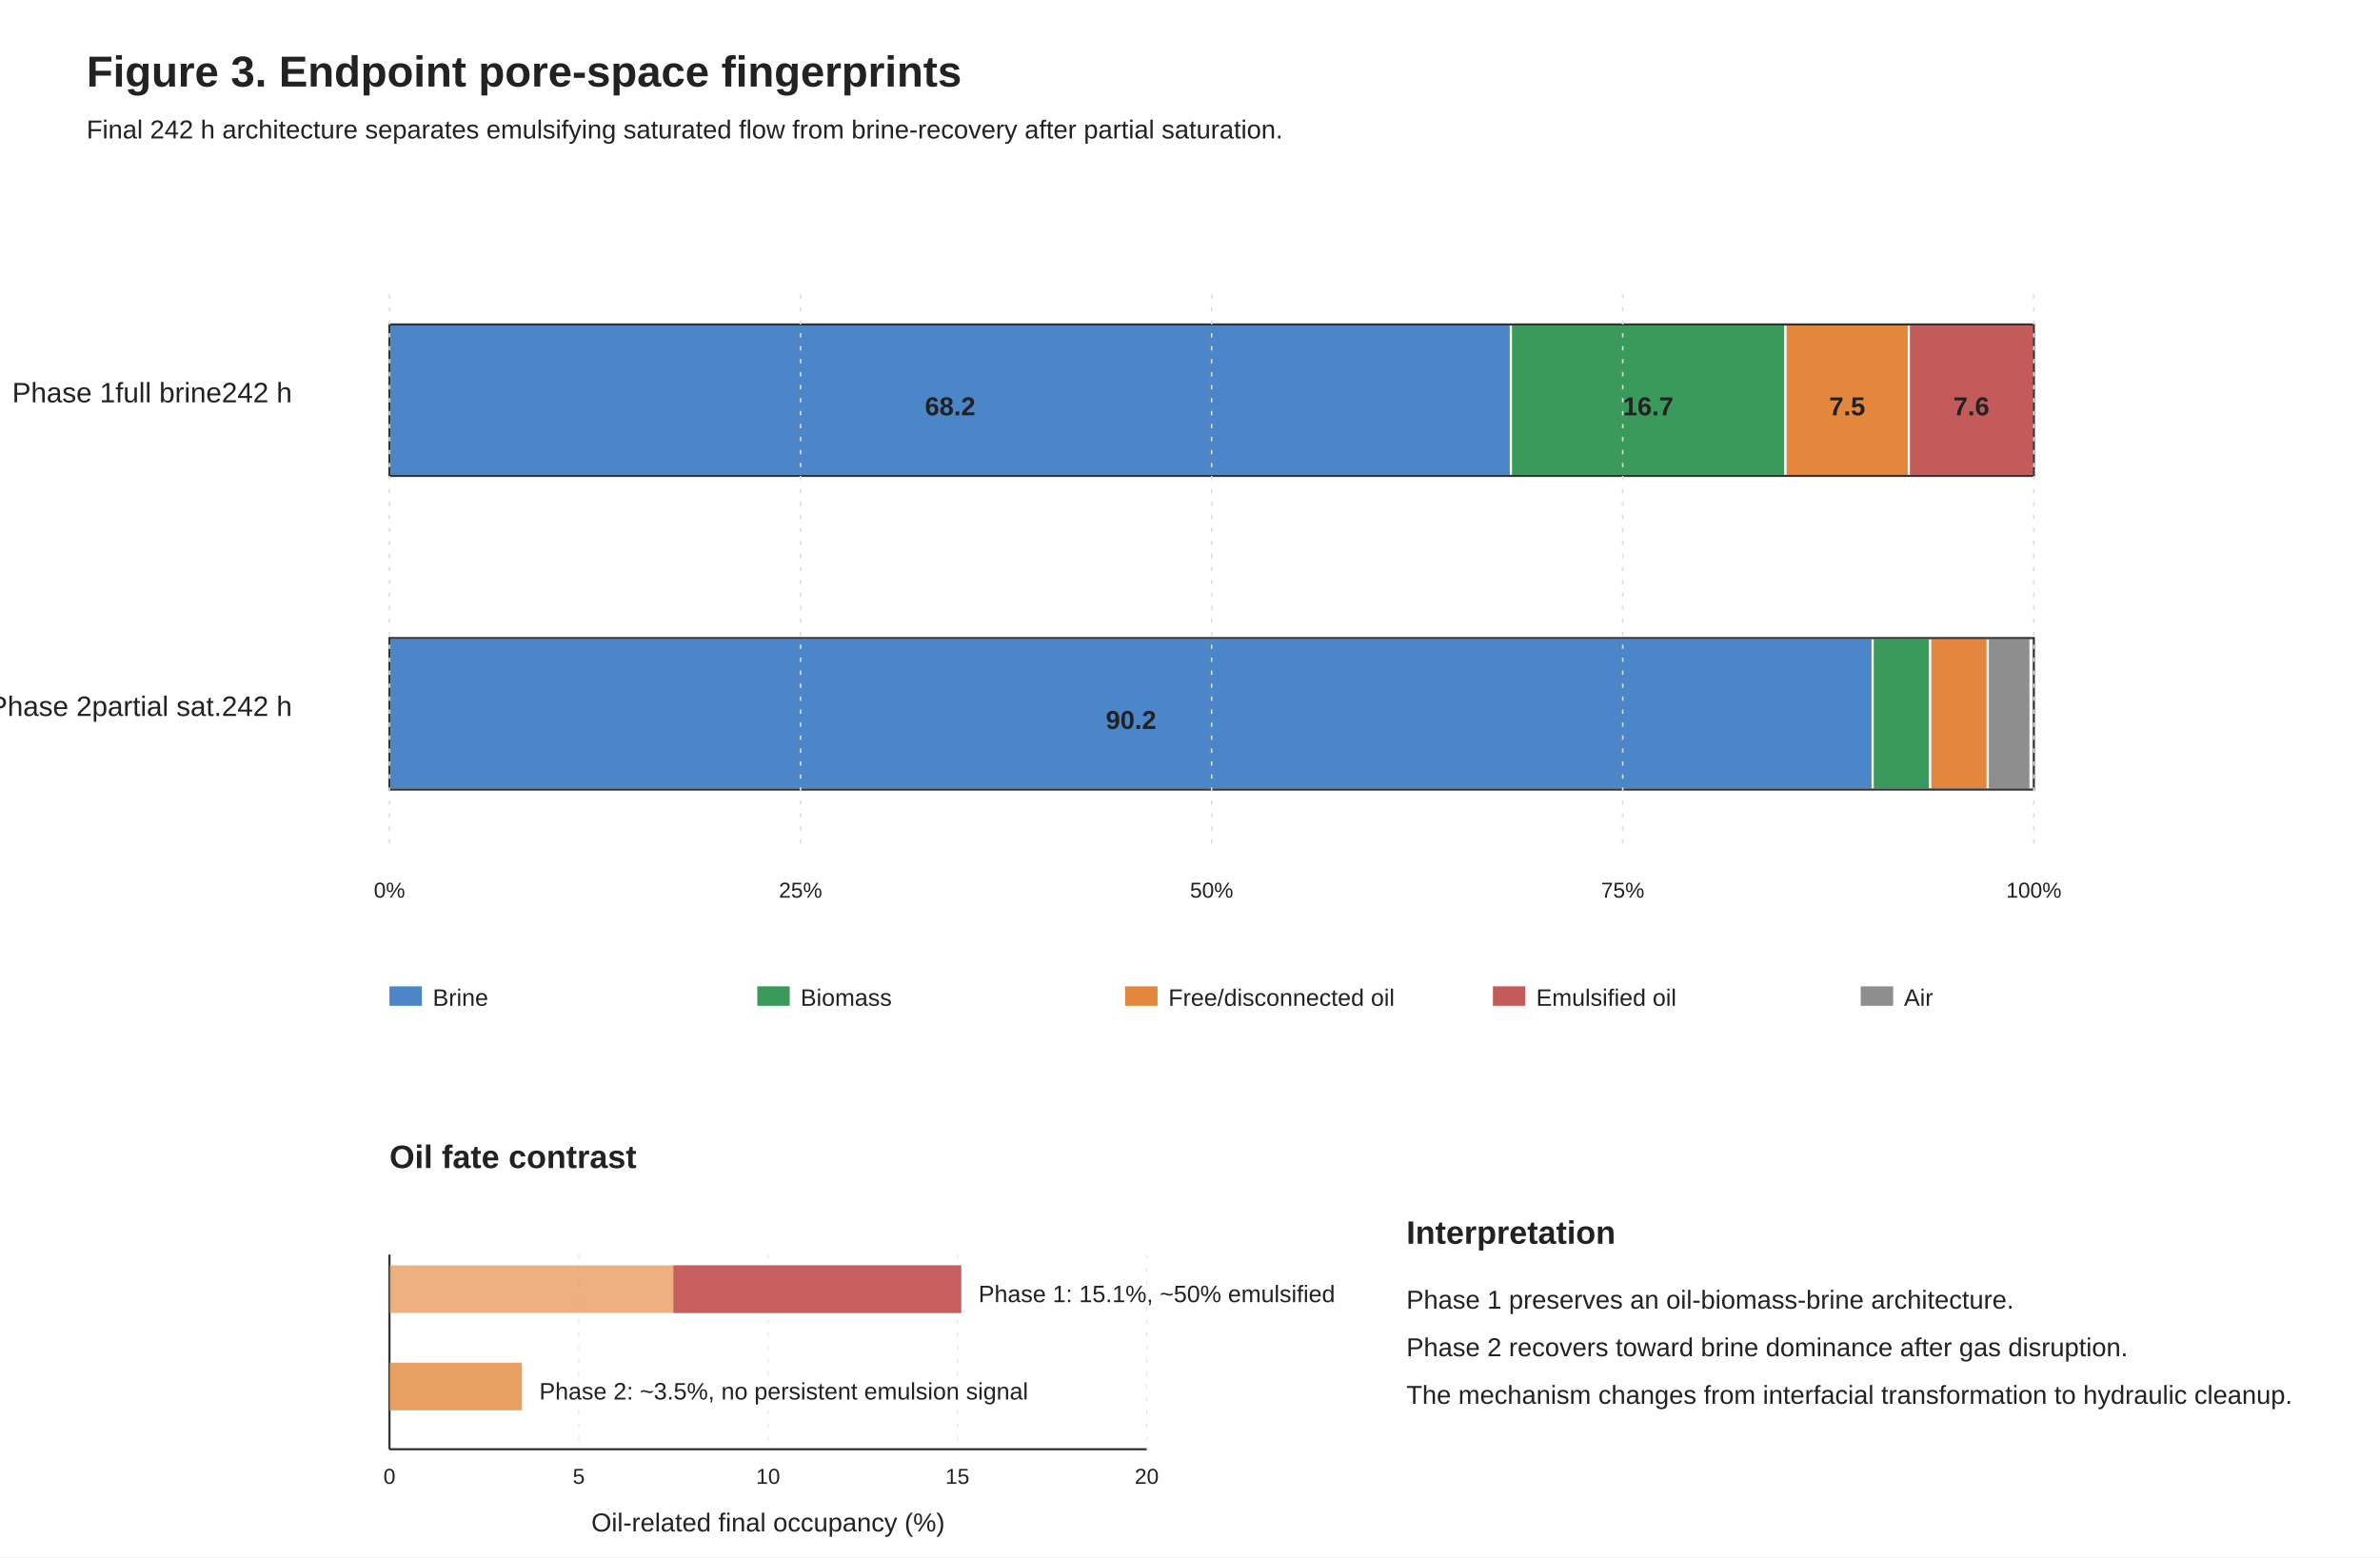
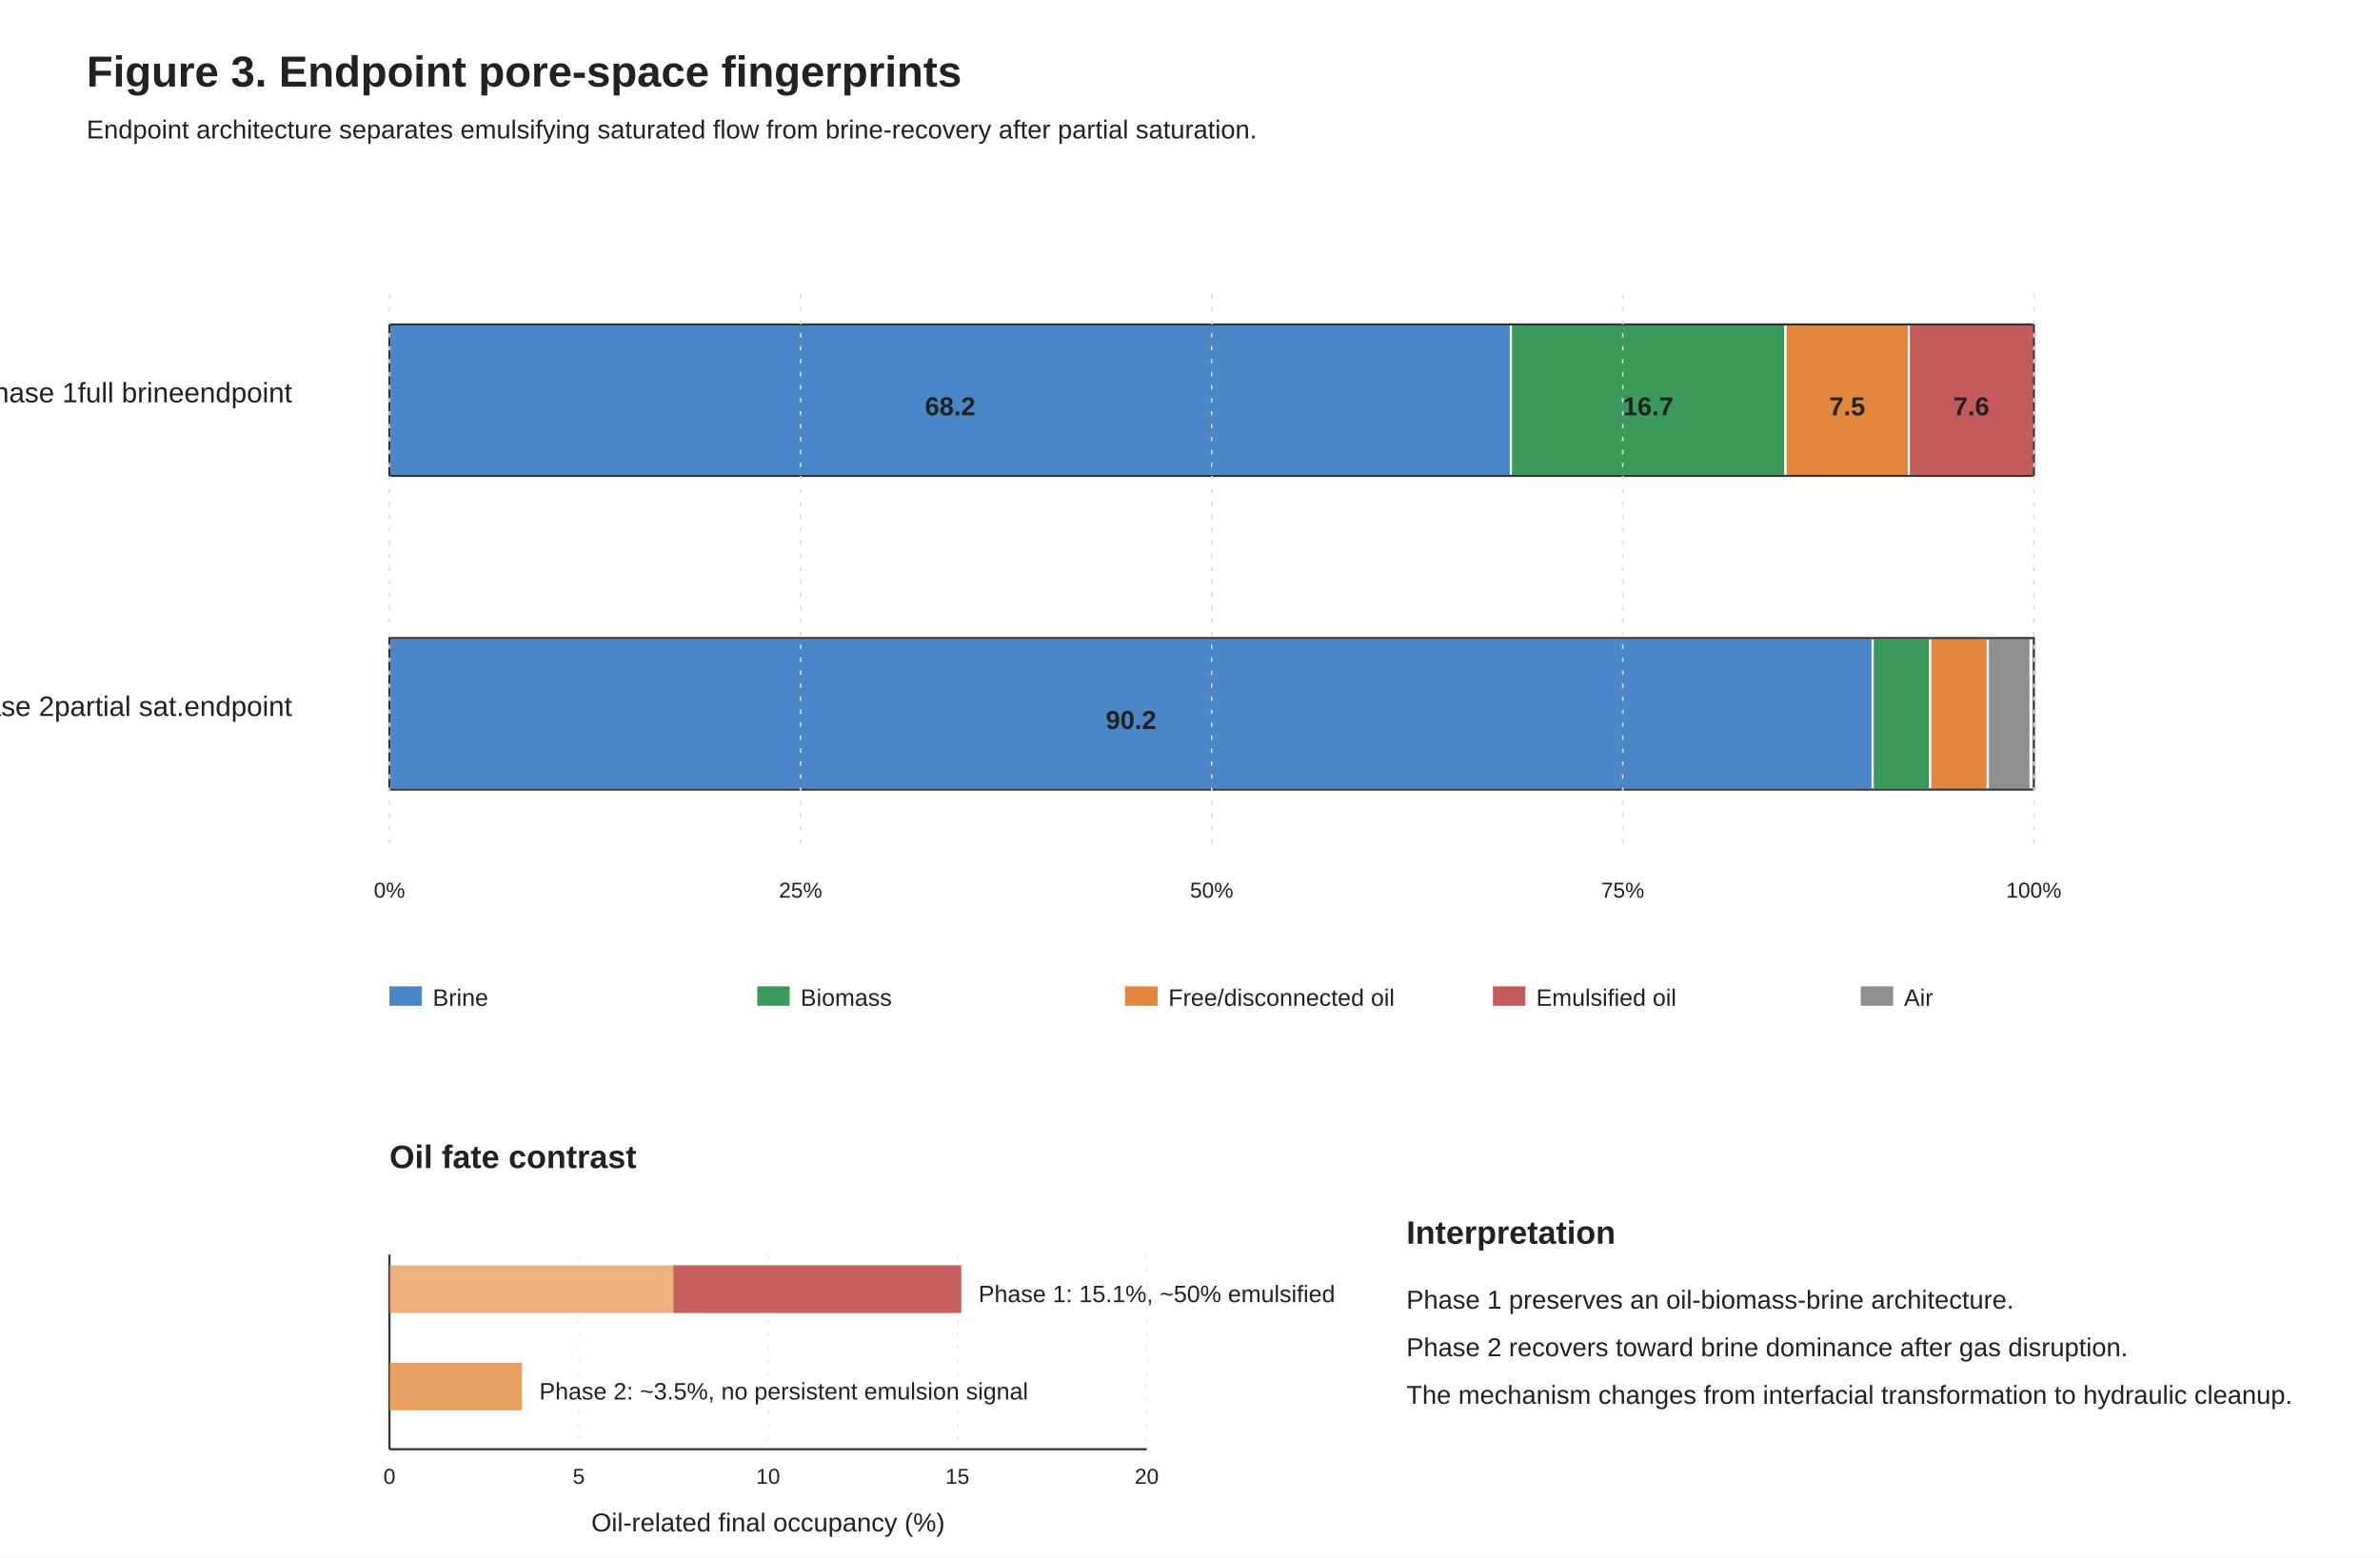
<svg xmlns="http://www.w3.org/2000/svg" width="1100" height="720" viewBox="0 0 1100 720">
  <defs>
    <style>
text{font-family:Arial,Helvetica,sans-serif;fill:#222} .small{font-size:11px} .tick{font-size:10px;fill:#555} .label{font-size:12px;fill:#333} .title{font-size:16px;font-weight:700} .panelletter{font-size:18px;font-weight:700}
</style>
  </defs>
  <rect x="0" y="0" width="100%" height="100%" fill="white" />
  <text x="40.00" y="40.00" font-size="20" font-weight="700" text-anchor="start" fill="#222">Figure 3. Endpoint pore-space fingerprints</text>
-   <text x="40.00" y="64.00" font-size="12" font-weight="400" text-anchor="start" fill="#555">Final 242 h architecture separates emulsifying saturated flow from brine-recovery after partial saturation.</text>
+   <text x="40.00" y="64.00" font-size="12" font-weight="400" text-anchor="start" fill="#555">Endpoint architecture separates emulsifying saturated flow from brine-recovery after partial saturation.</text>
  <text x="135.00" y="186.00" font-size="13" font-weight="400" text-anchor="end" fill="#222">Phase 1
full brine
- 242 h</text>
+ endpoint</text>
  <rect x="180.00" y="150.00" width="518.32" height="70.00" rx="0" fill="#4A86C8" stroke="white" stroke-width="1" opacity="1" />
  <text x="439.16" y="192.00" font-size="12" font-weight="700" text-anchor="middle" fill="white">68.2</text>
  <rect x="698.32" y="150.00" width="126.92" height="70.00" rx="0" fill="#3A9A5B" stroke="white" stroke-width="1" opacity="1" />
  <text x="761.78" y="192.00" font-size="12" font-weight="700" text-anchor="middle" fill="white">16.7</text>
  <rect x="825.24" y="150.00" width="57.00" height="70.00" rx="0" fill="#E2873B" stroke="white" stroke-width="1" opacity="1" />
  <text x="853.74" y="192.00" font-size="12" font-weight="700" text-anchor="middle" fill="white">7.5</text>
  <rect x="882.24" y="150.00" width="57.76" height="70.00" rx="0" fill="#C45B5B" stroke="white" stroke-width="1" opacity="1" />
  <text x="911.12" y="192.00" font-size="12" font-weight="700" text-anchor="middle" fill="white">7.6</text>
  <rect x="940.00" y="150.00" width="0.00" height="70.00" rx="0" fill="#8E8E8E" stroke="white" stroke-width="1" opacity="1" />
  <rect x="180.00" y="150.00" width="760.00" height="70.00" rx="0" fill="none" stroke="#333" stroke-width="1" opacity="1" />
  <text x="135.00" y="331.00" font-size="13" font-weight="400" text-anchor="end" fill="#222">Phase 2
partial sat.
- 242 h</text>
+ endpoint</text>
  <rect x="180.00" y="295.00" width="685.52" height="70.00" rx="0" fill="#4A86C8" stroke="white" stroke-width="1" opacity="1" />
  <text x="522.76" y="337.00" font-size="12" font-weight="700" text-anchor="middle" fill="white">90.2</text>
  <rect x="865.52" y="295.00" width="26.60" height="70.00" rx="0" fill="#3A9A5B" stroke="white" stroke-width="1" opacity="1" />
  <rect x="892.12" y="295.00" width="26.60" height="70.00" rx="0" fill="#E2873B" stroke="white" stroke-width="1" opacity="1" />
  <rect x="918.72" y="295.00" width="19.76" height="70.00" rx="0" fill="#8E8E8E" stroke="white" stroke-width="1" opacity="1" />
  <rect x="180.00" y="295.00" width="760.00" height="70.00" rx="0" fill="none" stroke="#333" stroke-width="1" opacity="1" />
  <line x1="180.00" y1="390.00" x2="180.00" y2="134.00" stroke="#DDD" stroke-width="0.7" opacity="1" stroke-dasharray="2 4" />
  <text x="180.00" y="415.00" font-size="10" font-weight="400" text-anchor="middle" fill="#555">0%</text>
  <line x1="370.00" y1="390.00" x2="370.00" y2="134.00" stroke="#DDD" stroke-width="0.7" opacity="1" stroke-dasharray="2 4" />
  <text x="370.00" y="415.00" font-size="10" font-weight="400" text-anchor="middle" fill="#555">25%</text>
  <line x1="560.00" y1="390.00" x2="560.00" y2="134.00" stroke="#DDD" stroke-width="0.7" opacity="1" stroke-dasharray="2 4" />
  <text x="560.00" y="415.00" font-size="10" font-weight="400" text-anchor="middle" fill="#555">50%</text>
  <line x1="750.00" y1="390.00" x2="750.00" y2="134.00" stroke="#DDD" stroke-width="0.7" opacity="1" stroke-dasharray="2 4" />
  <text x="750.00" y="415.00" font-size="10" font-weight="400" text-anchor="middle" fill="#555">75%</text>
  <line x1="940.00" y1="390.00" x2="940.00" y2="134.00" stroke="#DDD" stroke-width="0.7" opacity="1" stroke-dasharray="2 4" />
  <text x="940.00" y="415.00" font-size="10" font-weight="400" text-anchor="middle" fill="#555">100%</text>
  <rect x="180.00" y="456.00" width="15.00" height="9.00" rx="0" fill="#4A86C8" stroke="none" stroke-width="1" opacity="1" />
  <text x="200.00" y="465.00" font-size="11" font-weight="400" text-anchor="start" fill="#333">Brine</text>
  <rect x="350.00" y="456.00" width="15.00" height="9.00" rx="0" fill="#3A9A5B" stroke="none" stroke-width="1" opacity="1" />
  <text x="370.00" y="465.00" font-size="11" font-weight="400" text-anchor="start" fill="#333">Biomass</text>
  <rect x="520.00" y="456.00" width="15.00" height="9.00" rx="0" fill="#E2873B" stroke="none" stroke-width="1" opacity="1" />
  <text x="540.00" y="465.00" font-size="11" font-weight="400" text-anchor="start" fill="#333">Free/disconnected oil</text>
  <rect x="690.00" y="456.00" width="15.00" height="9.00" rx="0" fill="#C45B5B" stroke="none" stroke-width="1" opacity="1" />
  <text x="710.00" y="465.00" font-size="11" font-weight="400" text-anchor="start" fill="#333">Emulsified oil</text>
  <rect x="860.00" y="456.00" width="15.00" height="9.00" rx="0" fill="#8E8E8E" stroke="none" stroke-width="1" opacity="1" />
  <text x="880.00" y="465.00" font-size="11" font-weight="400" text-anchor="start" fill="#333">Air</text>
  <text x="180.00" y="540.00" font-size="15" font-weight="700" text-anchor="start" fill="#222">Oil fate contrast</text>
  <line x1="180.00" y1="580.00" x2="180.00" y2="670.00" stroke="#E7E7E7" stroke-width="0.55" opacity="1" stroke-dasharray="2 4" />
  <text x="180.00" y="686.00" font-size="10" font-weight="400" text-anchor="middle" fill="#555">0</text>
  <line x1="267.50" y1="580.00" x2="267.50" y2="670.00" stroke="#E7E7E7" stroke-width="0.55" opacity="1" stroke-dasharray="2 4" />
  <text x="267.50" y="686.00" font-size="10" font-weight="400" text-anchor="middle" fill="#555">5</text>
  <line x1="355.00" y1="580.00" x2="355.00" y2="670.00" stroke="#E7E7E7" stroke-width="0.55" opacity="1" stroke-dasharray="2 4" />
  <text x="355.00" y="686.00" font-size="10" font-weight="400" text-anchor="middle" fill="#555">10</text>
  <line x1="442.50" y1="580.00" x2="442.50" y2="670.00" stroke="#E7E7E7" stroke-width="0.55" opacity="1" stroke-dasharray="2 4" />
  <text x="442.50" y="686.00" font-size="10" font-weight="400" text-anchor="middle" fill="#555">15</text>
  <line x1="530.00" y1="580.00" x2="530.00" y2="670.00" stroke="#E7E7E7" stroke-width="0.55" opacity="1" stroke-dasharray="2 4" />
  <text x="530.00" y="686.00" font-size="10" font-weight="400" text-anchor="middle" fill="#555">20</text>
  <line x1="180.00" y1="670.00" x2="530.00" y2="670.00" stroke="#333" stroke-width="1" opacity="1" />
  <line x1="180.00" y1="580.00" x2="180.00" y2="670.00" stroke="#333" stroke-width="1" opacity="1" />
  <text x="355.00" y="708.00" font-size="12" font-weight="400" text-anchor="middle" fill="#222">Oil-related final occupancy (%)</text>
  <rect x="180.00" y="585.00" width="264.25" height="22.00" rx="0" fill="#E2873B" stroke="none" stroke-width="1" opacity="0.65" />
  <rect x="311.25" y="585.00" width="133.00" height="22.00" rx="0" fill="#C45B5B" stroke="none" stroke-width="1" opacity="0.95" />
  <text x="452.25" y="602.00" font-size="11" font-weight="400" text-anchor="start" fill="#222">Phase 1: 15.1%, ~50% emulsified</text>
  <rect x="180.00" y="630.00" width="61.25" height="22.00" rx="0" fill="#E2873B" stroke="none" stroke-width="1" opacity="0.8" />
  <text x="249.25" y="647.00" font-size="11" font-weight="400" text-anchor="start" fill="#222">Phase 2: ~3.5%, no persistent emulsion signal</text>
  <text x="650.00" y="575.00" font-size="15" font-weight="700" text-anchor="start" fill="#222">Interpretation</text>
  <text x="650.00" y="605.00" font-size="12" font-weight="400" text-anchor="start" fill="#222">Phase 1 preserves an oil-biomass-brine architecture.</text>
  <text x="650.00" y="627.00" font-size="12" font-weight="400" text-anchor="start" fill="#222">Phase 2 recovers toward brine dominance after gas disruption.</text>
  <text x="650.00" y="649.00" font-size="12" font-weight="400" text-anchor="start" fill="#222">The mechanism changes from interfacial transformation to hydraulic cleanup.</text>
</svg>
